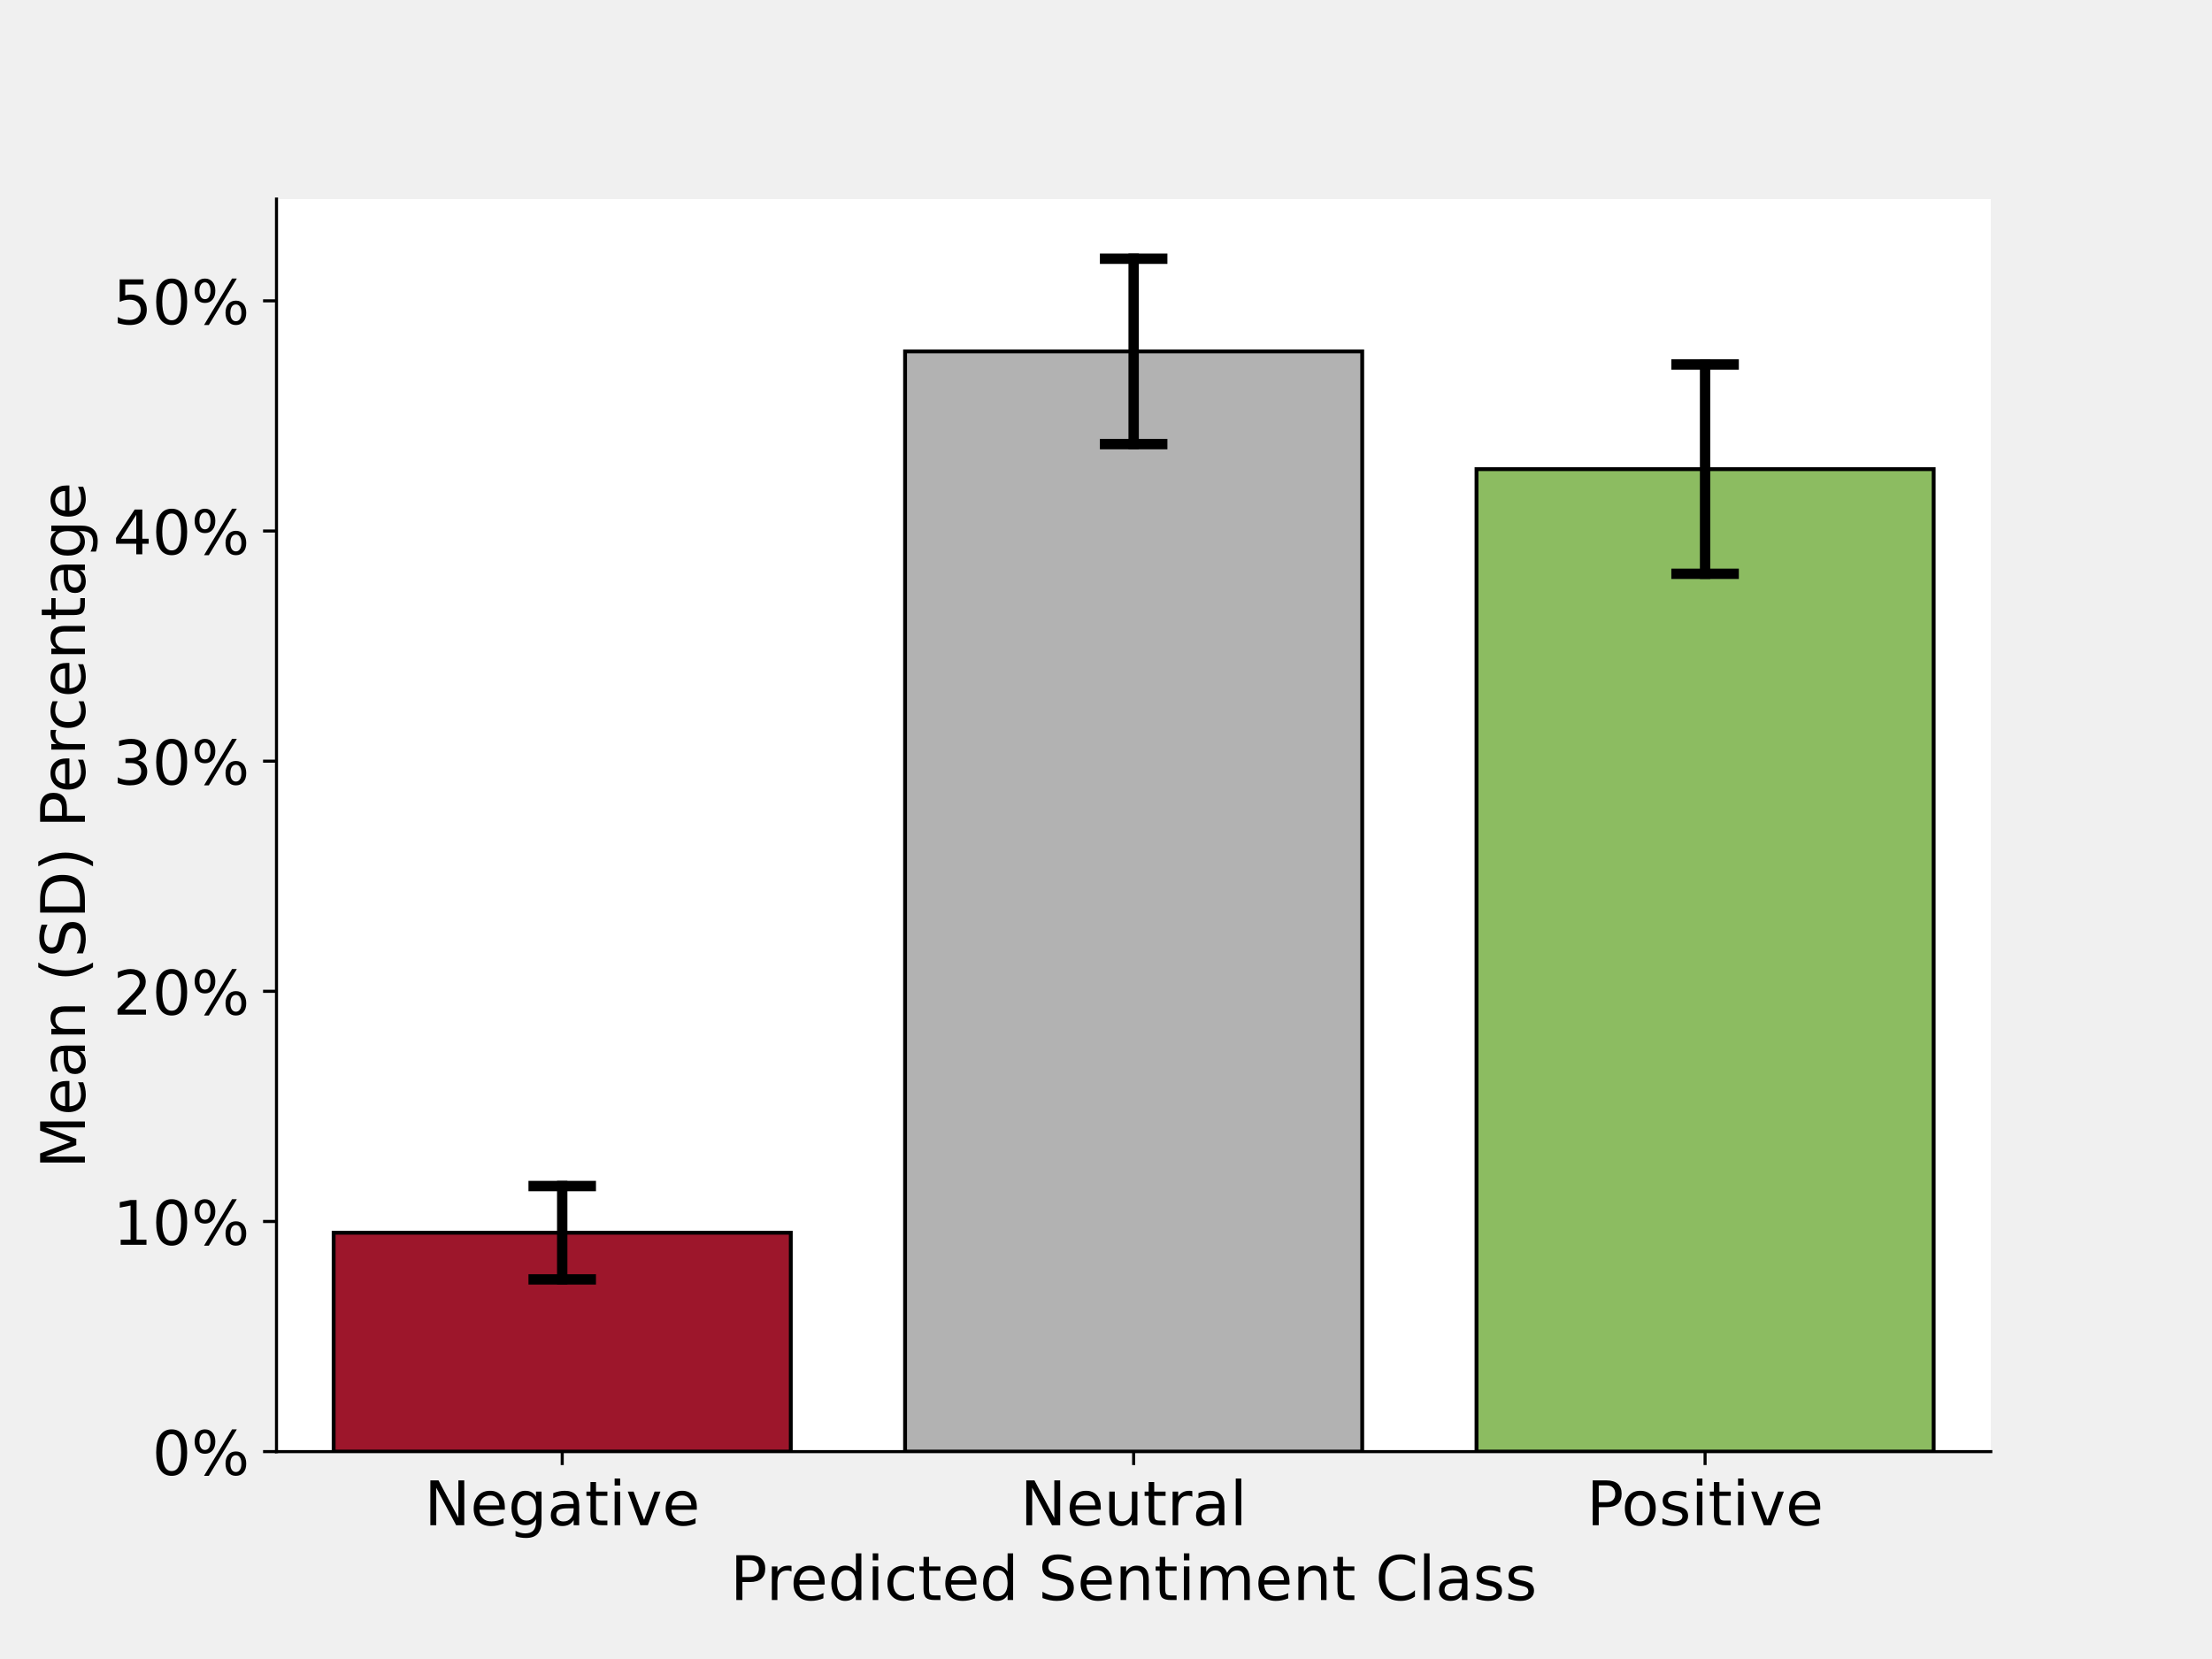
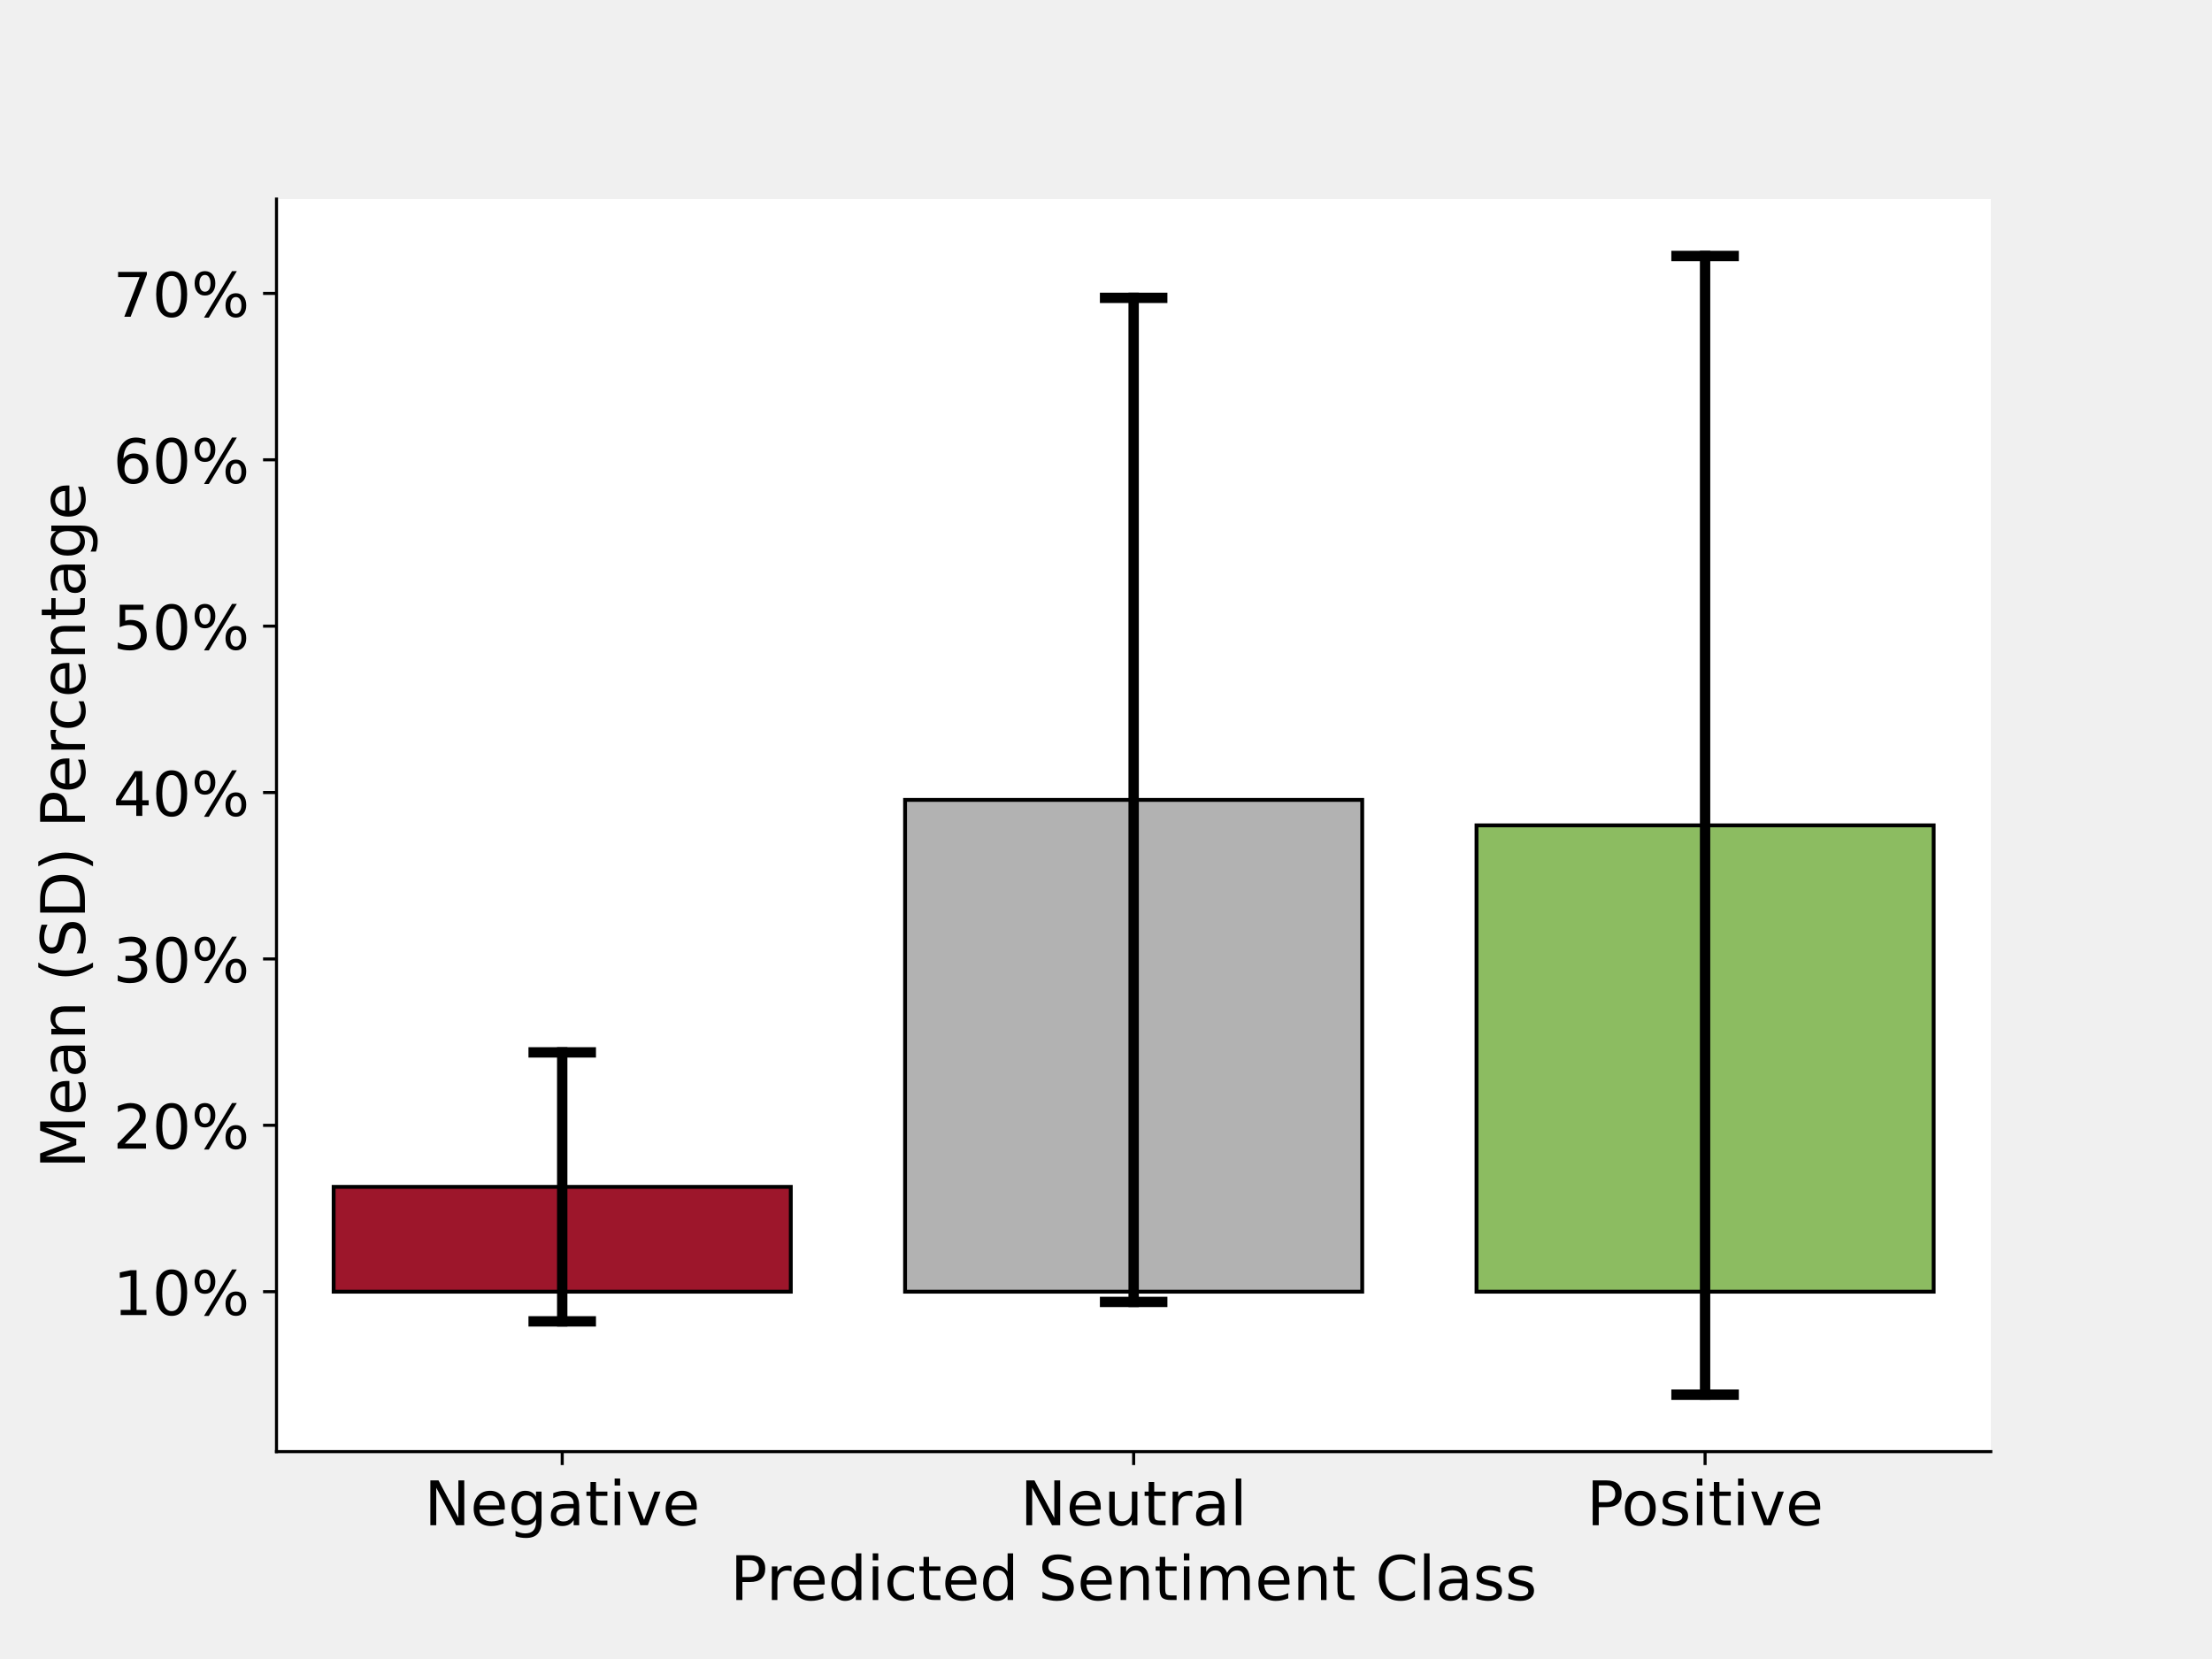
<svg xmlns="http://www.w3.org/2000/svg" xmlns:xlink="http://www.w3.org/1999/xlink" height="432pt" version="1.1" viewBox="0 0 576 432" width="576pt">
  <defs>
    <style type="text/css">*{stroke-linecap:butt;stroke-linejoin:round;}</style>
  </defs>
  <g id="figure_1">
    <g id="patch_1">
      <path d="M 0 432  L 576 432  L 576 0  L 0 0  z " style="fill:none;" />
    </g>
    <g id="axes_1">
      <g id="patch_2">
        <path d="M 72 378  L 518.4 378  L 518.4 51.84  L 72 51.84  z " style="fill:#ffffff;" />
      </g>
      <g id="patch_3">
-         <path clip-path="url(#p6597e30c8e)" d="M 86.88 378  L 205.92 378  L 205.92 320.998  L 86.88 320.998  z " style="fill:#9d162b;stroke:#000000;stroke-linejoin:miter;" />
+         <path clip-path="url(#p43ab09ed4b)" d="M 86.88 336.352  L 205.92 336.352  L 205.92 309.056  L 86.88 309.056  z " style="fill:#9d162b;stroke:#000000;stroke-linejoin:miter;" />
      </g>
      <g id="patch_4">
-         <path clip-path="url(#p6597e30c8e)" d="M 235.68 378  L 354.72 378  L 354.72 91.507  L 235.68 91.507  z " style="fill:#b2b2b2;stroke:#000000;stroke-linejoin:miter;" />
+         <path clip-path="url(#p43ab09ed4b)" d="M 235.68 336.352  L 354.72 336.352  L 354.72 208.289  L 235.68 208.289  z " style="fill:#b2b2b2;stroke:#000000;stroke-linejoin:miter;" />
      </g>
      <g id="patch_5">
-         <path clip-path="url(#p6597e30c8e)" d="M 384.48 378  L 503.52 378  L 503.52 122.161  L 384.48 122.161  z " style="fill:#8cbc61;stroke:#000000;stroke-linejoin:miter;" />
+         <path clip-path="url(#p43ab09ed4b)" d="M 384.48 336.352  L 503.52 336.352  L 503.52 214.92  L 384.48 214.92  z " style="fill:#8cbc61;stroke:#000000;stroke-linejoin:miter;" />
      </g>
      <g id="matplotlib.axis_1">
        <g id="xtick_1">
          <g id="line2d_1">
            <defs>
-               <path d="M 0 0  L 0 3.5  " id="m22e9a66215" style="stroke:#000000;stroke-width:0.8;" />
+               <path d="M 0 0  L 0 3.5  " id="maafe5b6889" style="stroke:#000000;stroke-width:0.8;" />
            </defs>
            <g>
-               <use style="stroke:#000000;stroke-width:0.8;" x="146.4" xlink:href="#m22e9a66215" y="378" />
+               <use style="stroke:#000000;stroke-width:0.8;" x="146.4" xlink:href="#maafe5b6889" y="378" />
            </g>
          </g>
          <g id="text_1">
            <g transform="translate(110.495 397.1575)scale(0.16 -0.16)">
              <defs>
                <path d="M 9.812 72.906  L 23.094 72.906  L 55.422 11.922  L 55.422 72.906  L 64.984 72.906  L 64.984 0  L 51.703 0  L 19.391 60.984  L 19.391 0  L 9.812 0  z " id="DejaVuSans-78" />
                <path d="M 56.203 29.594  L 56.203 25.203  L 14.891 25.203  Q 15.484 15.922 20.484 11.062  Q 25.484 6.203 34.422 6.203  Q 39.594 6.203 44.453 7.469  Q 49.312 8.734 54.109 11.281  L 54.109 2.781  Q 49.266 0.734 44.188 -0.344  Q 39.109 -1.422 33.891 -1.422  Q 20.797 -1.422 13.156 6.188  Q 5.516 13.812 5.516 26.812  Q 5.516 40.234 12.766 48.109  Q 20.016 56 32.328 56  Q 43.359 56 49.781 48.891  Q 56.203 41.797 56.203 29.594  z M 47.219 32.234  Q 47.125 39.594 43.094 43.984  Q 39.062 48.391 32.422 48.391  Q 24.906 48.391 20.391 44.141  Q 15.875 39.891 15.188 32.172  z " id="DejaVuSans-101" />
                <path d="M 45.406 27.984  Q 45.406 37.75 41.375 43.109  Q 37.359 48.484 30.078 48.484  Q 22.859 48.484 18.828 43.109  Q 14.797 37.75 14.797 27.984  Q 14.797 18.266 18.828 12.891  Q 22.859 7.516 30.078 7.516  Q 37.359 7.516 41.375 12.891  Q 45.406 18.266 45.406 27.984  z M 54.391 6.781  Q 54.391 -7.172 48.188 -13.984  Q 42 -20.797 29.203 -20.797  Q 24.469 -20.797 20.266 -20.094  Q 16.062 -19.391 12.109 -17.922  L 12.109 -9.188  Q 16.062 -11.328 19.922 -12.344  Q 23.781 -13.375 27.781 -13.375  Q 36.625 -13.375 41.016 -8.766  Q 45.406 -4.156 45.406 5.172  L 45.406 9.625  Q 42.625 4.781 38.281 2.391  Q 33.938 0 27.875 0  Q 17.828 0 11.672 7.656  Q 5.516 15.328 5.516 27.984  Q 5.516 40.672 11.672 48.328  Q 17.828 56 27.875 56  Q 33.938 56 38.281 53.609  Q 42.625 51.219 45.406 46.391  L 45.406 54.688  L 54.391 54.688  z " id="DejaVuSans-103" />
                <path d="M 34.281 27.484  Q 23.391 27.484 19.188 25  Q 14.984 22.516 14.984 16.5  Q 14.984 11.719 18.141 8.906  Q 21.297 6.109 26.703 6.109  Q 34.188 6.109 38.703 11.406  Q 43.219 16.703 43.219 25.484  L 43.219 27.484  z M 52.203 31.203  L 52.203 0  L 43.219 0  L 43.219 8.297  Q 40.141 3.328 35.547 0.953  Q 30.953 -1.422 24.312 -1.422  Q 15.922 -1.422 10.953 3.297  Q 6 8.016 6 15.922  Q 6 25.141 12.172 29.828  Q 18.359 34.516 30.609 34.516  L 43.219 34.516  L 43.219 35.406  Q 43.219 41.609 39.141 45  Q 35.062 48.391 27.688 48.391  Q 23 48.391 18.547 47.266  Q 14.109 46.141 10.016 43.891  L 10.016 52.203  Q 14.938 54.109 19.578 55.047  Q 24.219 56 28.609 56  Q 40.484 56 46.344 49.844  Q 52.203 43.703 52.203 31.203  z " id="DejaVuSans-97" />
                <path d="M 18.312 70.219  L 18.312 54.688  L 36.812 54.688  L 36.812 47.703  L 18.312 47.703  L 18.312 18.016  Q 18.312 11.328 20.141 9.422  Q 21.969 7.516 27.594 7.516  L 36.812 7.516  L 36.812 0  L 27.594 0  Q 17.188 0 13.234 3.875  Q 9.281 7.766 9.281 18.016  L 9.281 47.703  L 2.688 47.703  L 2.688 54.688  L 9.281 54.688  L 9.281 70.219  z " id="DejaVuSans-116" />
                <path d="M 9.422 54.688  L 18.406 54.688  L 18.406 0  L 9.422 0  z M 9.422 75.984  L 18.406 75.984  L 18.406 64.594  L 9.422 64.594  z " id="DejaVuSans-105" />
                <path d="M 2.984 54.688  L 12.5 54.688  L 29.594 8.797  L 46.688 54.688  L 56.203 54.688  L 35.688 0  L 23.484 0  z " id="DejaVuSans-118" />
              </defs>
              <use xlink:href="#DejaVuSans-78" />
              <use x="74.805" xlink:href="#DejaVuSans-101" />
              <use x="136.328" xlink:href="#DejaVuSans-103" />
              <use x="199.805" xlink:href="#DejaVuSans-97" />
              <use x="261.084" xlink:href="#DejaVuSans-116" />
              <use x="300.293" xlink:href="#DejaVuSans-105" />
              <use x="328.076" xlink:href="#DejaVuSans-118" />
              <use x="387.256" xlink:href="#DejaVuSans-101" />
            </g>
          </g>
        </g>
        <g id="xtick_2">
          <g id="line2d_2">
            <g>
-               <use style="stroke:#000000;stroke-width:0.8;" x="295.2" xlink:href="#m22e9a66215" y="378" />
+               <use style="stroke:#000000;stroke-width:0.8;" x="295.2" xlink:href="#maafe5b6889" y="378" />
            </g>
          </g>
          <g id="text_2">
            <g transform="translate(265.6725 397.1575)scale(0.16 -0.16)">
              <defs>
                <path d="M 8.5 21.578  L 8.5 54.688  L 17.484 54.688  L 17.484 21.922  Q 17.484 14.156 20.5 10.266  Q 23.531 6.391 29.594 6.391  Q 36.859 6.391 41.078 11.031  Q 45.312 15.672 45.312 23.688  L 45.312 54.688  L 54.297 54.688  L 54.297 0  L 45.312 0  L 45.312 8.406  Q 42.047 3.422 37.719 1  Q 33.406 -1.422 27.688 -1.422  Q 18.266 -1.422 13.375 4.438  Q 8.5 10.297 8.5 21.578  z M 31.109 56  z " id="DejaVuSans-117" />
                <path d="M 41.109 46.297  Q 39.594 47.172 37.812 47.578  Q 36.031 48 33.891 48  Q 26.266 48 22.188 43.047  Q 18.109 38.094 18.109 28.812  L 18.109 0  L 9.078 0  L 9.078 54.688  L 18.109 54.688  L 18.109 46.188  Q 20.953 51.172 25.484 53.578  Q 30.031 56 36.531 56  Q 37.453 56 38.578 55.875  Q 39.703 55.766 41.062 55.516  z " id="DejaVuSans-114" />
                <path d="M 9.422 75.984  L 18.406 75.984  L 18.406 0  L 9.422 0  z " id="DejaVuSans-108" />
              </defs>
              <use xlink:href="#DejaVuSans-78" />
              <use x="74.805" xlink:href="#DejaVuSans-101" />
              <use x="136.328" xlink:href="#DejaVuSans-117" />
              <use x="199.707" xlink:href="#DejaVuSans-116" />
              <use x="238.916" xlink:href="#DejaVuSans-114" />
              <use x="280.029" xlink:href="#DejaVuSans-97" />
              <use x="341.309" xlink:href="#DejaVuSans-108" />
            </g>
          </g>
        </g>
        <g id="xtick_3">
          <g id="line2d_3">
            <g>
-               <use style="stroke:#000000;stroke-width:0.8;" x="444" xlink:href="#m22e9a66215" y="378" />
+               <use style="stroke:#000000;stroke-width:0.8;" x="444" xlink:href="#maafe5b6889" y="378" />
            </g>
          </g>
          <g id="text_3">
            <g transform="translate(413.165 397.1575)scale(0.16 -0.16)">
              <defs>
                <path d="M 19.672 64.797  L 19.672 37.406  L 32.078 37.406  Q 38.969 37.406 42.719 40.969  Q 46.484 44.531 46.484 51.125  Q 46.484 57.672 42.719 61.234  Q 38.969 64.797 32.078 64.797  z M 9.812 72.906  L 32.078 72.906  Q 44.344 72.906 50.609 67.359  Q 56.891 61.812 56.891 51.125  Q 56.891 40.328 50.609 34.812  Q 44.344 29.297 32.078 29.297  L 19.672 29.297  L 19.672 0  L 9.812 0  z " id="DejaVuSans-80" />
                <path d="M 30.609 48.391  Q 23.391 48.391 19.188 42.75  Q 14.984 37.109 14.984 27.297  Q 14.984 17.484 19.156 11.844  Q 23.344 6.203 30.609 6.203  Q 37.797 6.203 41.984 11.859  Q 46.188 17.531 46.188 27.297  Q 46.188 37.016 41.984 42.703  Q 37.797 48.391 30.609 48.391  z M 30.609 56  Q 42.328 56 49.016 48.375  Q 55.719 40.766 55.719 27.297  Q 55.719 13.875 49.016 6.219  Q 42.328 -1.422 30.609 -1.422  Q 18.844 -1.422 12.172 6.219  Q 5.516 13.875 5.516 27.297  Q 5.516 40.766 12.172 48.375  Q 18.844 56 30.609 56  z " id="DejaVuSans-111" />
                <path d="M 44.281 53.078  L 44.281 44.578  Q 40.484 46.531 36.375 47.5  Q 32.281 48.484 27.875 48.484  Q 21.188 48.484 17.844 46.438  Q 14.5 44.391 14.5 40.281  Q 14.5 37.156 16.891 35.375  Q 19.281 33.594 26.516 31.984  L 29.594 31.297  Q 39.156 29.25 43.188 25.516  Q 47.219 21.781 47.219 15.094  Q 47.219 7.469 41.188 3.016  Q 35.156 -1.422 24.609 -1.422  Q 20.219 -1.422 15.453 -0.562  Q 10.688 0.297 5.422 2  L 5.422 11.281  Q 10.406 8.688 15.234 7.391  Q 20.062 6.109 24.812 6.109  Q 31.156 6.109 34.562 8.281  Q 37.984 10.453 37.984 14.406  Q 37.984 18.062 35.516 20.016  Q 33.062 21.969 24.703 23.781  L 21.578 24.516  Q 13.234 26.266 9.516 29.906  Q 5.812 33.547 5.812 39.891  Q 5.812 47.609 11.281 51.797  Q 16.75 56 26.812 56  Q 31.781 56 36.172 55.266  Q 40.578 54.547 44.281 53.078  z " id="DejaVuSans-115" />
              </defs>
              <use xlink:href="#DejaVuSans-80" />
              <use x="56.678" xlink:href="#DejaVuSans-111" />
              <use x="117.859" xlink:href="#DejaVuSans-115" />
              <use x="169.959" xlink:href="#DejaVuSans-105" />
              <use x="197.742" xlink:href="#DejaVuSans-116" />
              <use x="236.951" xlink:href="#DejaVuSans-105" />
              <use x="264.734" xlink:href="#DejaVuSans-118" />
              <use x="323.914" xlink:href="#DejaVuSans-101" />
            </g>
          </g>
        </g>
        <g id="text_4">
          <g transform="translate(190.165 416.6425)scale(0.16 -0.16)">
            <defs>
              <path d="M 45.406 46.391  L 45.406 75.984  L 54.391 75.984  L 54.391 0  L 45.406 0  L 45.406 8.203  Q 42.578 3.328 38.25 0.953  Q 33.938 -1.422 27.875 -1.422  Q 17.969 -1.422 11.734 6.484  Q 5.516 14.406 5.516 27.297  Q 5.516 40.188 11.734 48.094  Q 17.969 56 27.875 56  Q 33.938 56 38.25 53.625  Q 42.578 51.266 45.406 46.391  z M 14.797 27.297  Q 14.797 17.391 18.875 11.75  Q 22.953 6.109 30.078 6.109  Q 37.203 6.109 41.297 11.75  Q 45.406 17.391 45.406 27.297  Q 45.406 37.203 41.297 42.844  Q 37.203 48.484 30.078 48.484  Q 22.953 48.484 18.875 42.844  Q 14.797 37.203 14.797 27.297  z " id="DejaVuSans-100" />
              <path d="M 48.781 52.594  L 48.781 44.188  Q 44.969 46.297 41.141 47.344  Q 37.312 48.391 33.406 48.391  Q 24.656 48.391 19.812 42.844  Q 14.984 37.312 14.984 27.297  Q 14.984 17.281 19.812 11.734  Q 24.656 6.203 33.406 6.203  Q 37.312 6.203 41.141 7.25  Q 44.969 8.297 48.781 10.406  L 48.781 2.094  Q 45.016 0.344 40.984 -0.531  Q 36.969 -1.422 32.422 -1.422  Q 20.062 -1.422 12.781 6.344  Q 5.516 14.109 5.516 27.297  Q 5.516 40.672 12.859 48.328  Q 20.219 56 33.016 56  Q 37.156 56 41.109 55.141  Q 45.062 54.297 48.781 52.594  z " id="DejaVuSans-99" />
              <path id="DejaVuSans-32" />
              <path d="M 53.516 70.516  L 53.516 60.891  Q 47.906 63.578 42.922 64.891  Q 37.938 66.219 33.297 66.219  Q 25.25 66.219 20.875 63.094  Q 16.5 59.969 16.5 54.203  Q 16.5 49.359 19.406 46.891  Q 22.312 44.438 30.422 42.922  L 36.375 41.703  Q 47.406 39.594 52.656 34.297  Q 57.906 29 57.906 20.125  Q 57.906 9.516 50.797 4.047  Q 43.703 -1.422 29.984 -1.422  Q 24.812 -1.422 18.969 -0.25  Q 13.141 0.922 6.891 3.219  L 6.891 13.375  Q 12.891 10.016 18.656 8.297  Q 24.422 6.594 29.984 6.594  Q 38.422 6.594 43.016 9.906  Q 47.609 13.234 47.609 19.391  Q 47.609 24.75 44.312 27.781  Q 41.016 30.812 33.5 32.328  L 27.484 33.5  Q 16.453 35.688 11.516 40.375  Q 6.594 45.062 6.594 53.422  Q 6.594 63.094 13.406 68.656  Q 20.219 74.219 32.172 74.219  Q 37.312 74.219 42.625 73.281  Q 47.953 72.359 53.516 70.516  z " id="DejaVuSans-83" />
              <path d="M 54.891 33.016  L 54.891 0  L 45.906 0  L 45.906 32.719  Q 45.906 40.484 42.875 44.328  Q 39.844 48.188 33.797 48.188  Q 26.516 48.188 22.312 43.547  Q 18.109 38.922 18.109 30.906  L 18.109 0  L 9.078 0  L 9.078 54.688  L 18.109 54.688  L 18.109 46.188  Q 21.344 51.125 25.703 53.562  Q 30.078 56 35.797 56  Q 45.219 56 50.047 50.172  Q 54.891 44.344 54.891 33.016  z " id="DejaVuSans-110" />
              <path d="M 52 44.188  Q 55.375 50.25 60.062 53.125  Q 64.75 56 71.094 56  Q 79.641 56 84.281 50.016  Q 88.922 44.047 88.922 33.016  L 88.922 0  L 79.891 0  L 79.891 32.719  Q 79.891 40.578 77.094 44.375  Q 74.312 48.188 68.609 48.188  Q 61.625 48.188 57.562 43.547  Q 53.516 38.922 53.516 30.906  L 53.516 0  L 44.484 0  L 44.484 32.719  Q 44.484 40.625 41.703 44.406  Q 38.922 48.188 33.109 48.188  Q 26.219 48.188 22.156 43.531  Q 18.109 38.875 18.109 30.906  L 18.109 0  L 9.078 0  L 9.078 54.688  L 18.109 54.688  L 18.109 46.188  Q 21.188 51.219 25.484 53.609  Q 29.781 56 35.688 56  Q 41.656 56 45.828 52.969  Q 50 49.953 52 44.188  z " id="DejaVuSans-109" />
              <path d="M 64.406 67.281  L 64.406 56.891  Q 59.422 61.531 53.781 63.812  Q 48.141 66.109 41.797 66.109  Q 29.297 66.109 22.656 58.469  Q 16.016 50.828 16.016 36.375  Q 16.016 21.969 22.656 14.328  Q 29.297 6.688 41.797 6.688  Q 48.141 6.688 53.781 8.984  Q 59.422 11.281 64.406 15.922  L 64.406 5.609  Q 59.234 2.094 53.438 0.328  Q 47.656 -1.422 41.219 -1.422  Q 24.656 -1.422 15.125 8.703  Q 5.609 18.844 5.609 36.375  Q 5.609 53.953 15.125 64.078  Q 24.656 74.219 41.219 74.219  Q 47.75 74.219 53.531 72.484  Q 59.328 70.75 64.406 67.281  z " id="DejaVuSans-67" />
            </defs>
            <use xlink:href="#DejaVuSans-80" />
            <use x="58.553" xlink:href="#DejaVuSans-114" />
            <use x="97.416" xlink:href="#DejaVuSans-101" />
            <use x="158.939" xlink:href="#DejaVuSans-100" />
            <use x="222.416" xlink:href="#DejaVuSans-105" />
            <use x="250.199" xlink:href="#DejaVuSans-99" />
            <use x="305.18" xlink:href="#DejaVuSans-116" />
            <use x="344.389" xlink:href="#DejaVuSans-101" />
            <use x="405.912" xlink:href="#DejaVuSans-100" />
            <use x="469.389" xlink:href="#DejaVuSans-32" />
            <use x="501.176" xlink:href="#DejaVuSans-83" />
            <use x="564.652" xlink:href="#DejaVuSans-101" />
            <use x="626.176" xlink:href="#DejaVuSans-110" />
            <use x="689.555" xlink:href="#DejaVuSans-116" />
            <use x="728.764" xlink:href="#DejaVuSans-105" />
            <use x="756.547" xlink:href="#DejaVuSans-109" />
            <use x="853.959" xlink:href="#DejaVuSans-101" />
            <use x="915.482" xlink:href="#DejaVuSans-110" />
            <use x="978.861" xlink:href="#DejaVuSans-116" />
            <use x="1018.07" xlink:href="#DejaVuSans-32" />
            <use x="1049.857" xlink:href="#DejaVuSans-67" />
            <use x="1119.682" xlink:href="#DejaVuSans-108" />
            <use x="1147.465" xlink:href="#DejaVuSans-97" />
            <use x="1208.744" xlink:href="#DejaVuSans-115" />
            <use x="1260.844" xlink:href="#DejaVuSans-115" />
          </g>
        </g>
      </g>
      <g id="matplotlib.axis_2">
        <g id="ytick_1">
          <g id="line2d_4">
            <defs>
-               <path d="M 0 0  L -3.5 0  " id="m288853d9b6" style="stroke:#000000;stroke-width:0.8;" />
+               <path d="M 0 0  L -3.5 0  " id="m4ba05add75" style="stroke:#000000;stroke-width:0.8;" />
            </defs>
            <g>
-               <use style="stroke:#000000;stroke-width:0.8;" x="72" xlink:href="#m288853d9b6" y="378" />
+               <use style="stroke:#000000;stroke-width:0.8;" x="72" xlink:href="#m4ba05add75" y="336.352" />
            </g>
          </g>
          <g id="text_5">
-             <g transform="translate(39.6175 384.0788)scale(0.16 -0.16)">
-               <defs>
+             <g transform="translate(29.4375 342.4311)scale(0.16 -0.16)">
+               <defs>
+                 <path d="M 12.406 8.297  L 28.516 8.297  L 28.516 63.922  L 10.984 60.406  L 10.984 69.391  L 28.422 72.906  L 38.281 72.906  L 38.281 8.297  L 54.391 8.297  L 54.391 0  L 12.406 0  z " id="DejaVuSans-49" />
                <path d="M 31.781 66.406  Q 24.172 66.406 20.328 58.906  Q 16.5 51.422 16.5 36.375  Q 16.5 21.391 20.328 13.891  Q 24.172 6.391 31.781 6.391  Q 39.453 6.391 43.281 13.891  Q 47.125 21.391 47.125 36.375  Q 47.125 51.422 43.281 58.906  Q 39.453 66.406 31.781 66.406  z M 31.781 74.219  Q 44.047 74.219 50.516 64.516  Q 56.984 54.828 56.984 36.375  Q 56.984 17.969 50.516 8.266  Q 44.047 -1.422 31.781 -1.422  Q 19.531 -1.422 13.062 8.266  Q 6.594 17.969 6.594 36.375  Q 6.594 54.828 13.062 64.516  Q 19.531 74.219 31.781 74.219  z " id="DejaVuSans-48" />
                <path d="M 72.703 32.078  Q 68.453 32.078 66.031 28.469  Q 63.625 24.859 63.625 18.406  Q 63.625 12.062 66.031 8.422  Q 68.453 4.781 72.703 4.781  Q 76.859 4.781 79.266 8.422  Q 81.688 12.062 81.688 18.406  Q 81.688 24.812 79.266 28.438  Q 76.859 32.078 72.703 32.078  z M 72.703 38.281  Q 80.422 38.281 84.953 32.906  Q 89.5 27.547 89.5 18.406  Q 89.5 9.281 84.938 3.922  Q 80.375 -1.422 72.703 -1.422  Q 64.891 -1.422 60.344 3.922  Q 55.812 9.281 55.812 18.406  Q 55.812 27.594 60.375 32.938  Q 64.938 38.281 72.703 38.281  z M 22.312 68.016  Q 18.109 68.016 15.688 64.375  Q 13.281 60.75 13.281 54.391  Q 13.281 47.953 15.672 44.328  Q 18.062 40.719 22.312 40.719  Q 26.562 40.719 28.969 44.328  Q 31.391 47.953 31.391 54.391  Q 31.391 60.688 28.953 64.344  Q 26.516 68.016 22.312 68.016  z M 66.406 74.219  L 74.219 74.219  L 28.609 -1.422  L 20.797 -1.422  z M 22.312 74.219  Q 30.031 74.219 34.609 68.875  Q 39.203 63.531 39.203 54.391  Q 39.203 45.172 34.641 39.844  Q 30.078 34.516 22.312 34.516  Q 14.547 34.516 10.031 39.859  Q 5.516 45.219 5.516 54.391  Q 5.516 63.484 10.047 68.844  Q 14.594 74.219 22.312 74.219  z " id="DejaVuSans-37" />
              </defs>
-               <use xlink:href="#DejaVuSans-48" />
-               <use x="63.623" xlink:href="#DejaVuSans-37" />
+               <use xlink:href="#DejaVuSans-49" />
+               <use x="63.623" xlink:href="#DejaVuSans-48" />
+               <use x="127.246" xlink:href="#DejaVuSans-37" />
            </g>
          </g>
        </g>
        <g id="ytick_2">
          <g id="line2d_5">
            <g>
-               <use style="stroke:#000000;stroke-width:0.8;" x="72" xlink:href="#m288853d9b6" y="318.067" />
+               <use style="stroke:#000000;stroke-width:0.8;" x="72" xlink:href="#m4ba05add75" y="293.027" />
            </g>
          </g>
          <g id="text_6">
-             <g transform="translate(29.4375 324.1453)scale(0.16 -0.16)">
-               <defs>
-                 <path d="M 12.406 8.297  L 28.516 8.297  L 28.516 63.922  L 10.984 60.406  L 10.984 69.391  L 28.422 72.906  L 38.281 72.906  L 38.281 8.297  L 54.391 8.297  L 54.391 0  L 12.406 0  z " id="DejaVuSans-49" />
-               </defs>
-               <use xlink:href="#DejaVuSans-49" />
+             <g transform="translate(29.4375 299.106)scale(0.16 -0.16)">
+               <defs>
+                 <path d="M 19.188 8.297  L 53.609 8.297  L 53.609 0  L 7.328 0  L 7.328 8.297  Q 12.938 14.109 22.625 23.891  Q 32.328 33.688 34.812 36.531  Q 39.547 41.844 41.422 45.531  Q 43.312 49.219 43.312 52.781  Q 43.312 58.594 39.234 62.25  Q 35.156 65.922 28.609 65.922  Q 23.969 65.922 18.812 64.312  Q 13.672 62.703 7.812 59.422  L 7.812 69.391  Q 13.766 71.781 18.938 73  Q 24.125 74.219 28.422 74.219  Q 39.75 74.219 46.484 68.547  Q 53.219 62.891 53.219 53.422  Q 53.219 48.922 51.531 44.891  Q 49.859 40.875 45.406 35.406  Q 44.188 33.984 37.641 27.219  Q 31.109 20.453 19.188 8.297  z " id="DejaVuSans-50" />
+               </defs>
+               <use xlink:href="#DejaVuSans-50" />
              <use x="63.623" xlink:href="#DejaVuSans-48" />
              <use x="127.246" xlink:href="#DejaVuSans-37" />
            </g>
          </g>
        </g>
        <g id="ytick_3">
          <g id="line2d_6">
            <g>
-               <use style="stroke:#000000;stroke-width:0.8;" x="72" xlink:href="#m288853d9b6" y="258.133" />
+               <use style="stroke:#000000;stroke-width:0.8;" x="72" xlink:href="#m4ba05add75" y="249.702" />
            </g>
          </g>
          <g id="text_7">
-             <g transform="translate(29.4375 264.2119)scale(0.16 -0.16)">
-               <defs>
-                 <path d="M 19.188 8.297  L 53.609 8.297  L 53.609 0  L 7.328 0  L 7.328 8.297  Q 12.938 14.109 22.625 23.891  Q 32.328 33.688 34.812 36.531  Q 39.547 41.844 41.422 45.531  Q 43.312 49.219 43.312 52.781  Q 43.312 58.594 39.234 62.25  Q 35.156 65.922 28.609 65.922  Q 23.969 65.922 18.812 64.312  Q 13.672 62.703 7.812 59.422  L 7.812 69.391  Q 13.766 71.781 18.938 73  Q 24.125 74.219 28.422 74.219  Q 39.75 74.219 46.484 68.547  Q 53.219 62.891 53.219 53.422  Q 53.219 48.922 51.531 44.891  Q 49.859 40.875 45.406 35.406  Q 44.188 33.984 37.641 27.219  Q 31.109 20.453 19.188 8.297  z " id="DejaVuSans-50" />
-               </defs>
-               <use xlink:href="#DejaVuSans-50" />
+             <g transform="translate(29.4375 255.7808)scale(0.16 -0.16)">
+               <defs>
+                 <path d="M 40.578 39.312  Q 47.656 37.797 51.625 33  Q 55.609 28.219 55.609 21.188  Q 55.609 10.406 48.188 4.484  Q 40.766 -1.422 27.094 -1.422  Q 22.516 -1.422 17.656 -0.516  Q 12.797 0.391 7.625 2.203  L 7.625 11.719  Q 11.719 9.328 16.594 8.109  Q 21.484 6.891 26.812 6.891  Q 36.078 6.891 40.938 10.547  Q 45.797 14.203 45.797 21.188  Q 45.797 27.641 41.281 31.266  Q 36.766 34.906 28.719 34.906  L 20.219 34.906  L 20.219 43.016  L 29.109 43.016  Q 36.375 43.016 40.234 45.922  Q 44.094 48.828 44.094 54.297  Q 44.094 59.906 40.109 62.906  Q 36.141 65.922 28.719 65.922  Q 24.656 65.922 20.016 65.031  Q 15.375 64.156 9.812 62.312  L 9.812 71.094  Q 15.438 72.656 20.344 73.438  Q 25.25 74.219 29.594 74.219  Q 40.828 74.219 47.359 69.109  Q 53.906 64.016 53.906 55.328  Q 53.906 49.266 50.438 45.094  Q 46.969 40.922 40.578 39.312  z " id="DejaVuSans-51" />
+               </defs>
+               <use xlink:href="#DejaVuSans-51" />
              <use x="63.623" xlink:href="#DejaVuSans-48" />
              <use x="127.246" xlink:href="#DejaVuSans-37" />
            </g>
          </g>
        </g>
        <g id="ytick_4">
          <g id="line2d_7">
            <g>
-               <use style="stroke:#000000;stroke-width:0.8;" x="72" xlink:href="#m288853d9b6" y="198.2" />
+               <use style="stroke:#000000;stroke-width:0.8;" x="72" xlink:href="#m4ba05add75" y="206.377" />
            </g>
          </g>
          <g id="text_8">
-             <g transform="translate(29.4375 204.2785)scale(0.16 -0.16)">
-               <defs>
-                 <path d="M 40.578 39.312  Q 47.656 37.797 51.625 33  Q 55.609 28.219 55.609 21.188  Q 55.609 10.406 48.188 4.484  Q 40.766 -1.422 27.094 -1.422  Q 22.516 -1.422 17.656 -0.516  Q 12.797 0.391 7.625 2.203  L 7.625 11.719  Q 11.719 9.328 16.594 8.109  Q 21.484 6.891 26.812 6.891  Q 36.078 6.891 40.938 10.547  Q 45.797 14.203 45.797 21.188  Q 45.797 27.641 41.281 31.266  Q 36.766 34.906 28.719 34.906  L 20.219 34.906  L 20.219 43.016  L 29.109 43.016  Q 36.375 43.016 40.234 45.922  Q 44.094 48.828 44.094 54.297  Q 44.094 59.906 40.109 62.906  Q 36.141 65.922 28.719 65.922  Q 24.656 65.922 20.016 65.031  Q 15.375 64.156 9.812 62.312  L 9.812 71.094  Q 15.438 72.656 20.344 73.438  Q 25.25 74.219 29.594 74.219  Q 40.828 74.219 47.359 69.109  Q 53.906 64.016 53.906 55.328  Q 53.906 49.266 50.438 45.094  Q 46.969 40.922 40.578 39.312  z " id="DejaVuSans-51" />
-               </defs>
-               <use xlink:href="#DejaVuSans-51" />
+             <g transform="translate(29.4375 212.4556)scale(0.16 -0.16)">
+               <defs>
+                 <path d="M 37.797 64.312  L 12.891 25.391  L 37.797 25.391  z M 35.203 72.906  L 47.609 72.906  L 47.609 25.391  L 58.016 25.391  L 58.016 17.188  L 47.609 17.188  L 47.609 0  L 37.797 0  L 37.797 17.188  L 4.891 17.188  L 4.891 26.703  z " id="DejaVuSans-52" />
+               </defs>
+               <use xlink:href="#DejaVuSans-52" />
              <use x="63.623" xlink:href="#DejaVuSans-48" />
              <use x="127.246" xlink:href="#DejaVuSans-37" />
            </g>
          </g>
        </g>
        <g id="ytick_5">
          <g id="line2d_8">
            <g>
-               <use style="stroke:#000000;stroke-width:0.8;" x="72" xlink:href="#m288853d9b6" y="138.266" />
+               <use style="stroke:#000000;stroke-width:0.8;" x="72" xlink:href="#m4ba05add75" y="163.052" />
            </g>
          </g>
          <g id="text_9">
-             <g transform="translate(29.4375 144.3451)scale(0.16 -0.16)">
-               <defs>
-                 <path d="M 37.797 64.312  L 12.891 25.391  L 37.797 25.391  z M 35.203 72.906  L 47.609 72.906  L 47.609 25.391  L 58.016 25.391  L 58.016 17.188  L 47.609 17.188  L 47.609 0  L 37.797 0  L 37.797 17.188  L 4.891 17.188  L 4.891 26.703  z " id="DejaVuSans-52" />
-               </defs>
-               <use xlink:href="#DejaVuSans-52" />
+             <g transform="translate(29.4375 169.1305)scale(0.16 -0.16)">
+               <defs>
+                 <path d="M 10.797 72.906  L 49.516 72.906  L 49.516 64.594  L 19.828 64.594  L 19.828 46.734  Q 21.969 47.469 24.109 47.828  Q 26.266 48.188 28.422 48.188  Q 40.625 48.188 47.75 41.5  Q 54.891 34.812 54.891 23.391  Q 54.891 11.625 47.562 5.094  Q 40.234 -1.422 26.906 -1.422  Q 22.312 -1.422 17.547 -0.641  Q 12.797 0.141 7.719 1.703  L 7.719 11.625  Q 12.109 9.234 16.797 8.062  Q 21.484 6.891 26.703 6.891  Q 35.156 6.891 40.078 11.328  Q 45.016 15.766 45.016 23.391  Q 45.016 31 40.078 35.438  Q 35.156 39.891 26.703 39.891  Q 22.75 39.891 18.812 39.016  Q 14.891 38.141 10.797 36.281  z " id="DejaVuSans-53" />
+               </defs>
+               <use xlink:href="#DejaVuSans-53" />
              <use x="63.623" xlink:href="#DejaVuSans-48" />
              <use x="127.246" xlink:href="#DejaVuSans-37" />
            </g>
          </g>
        </g>
        <g id="ytick_6">
          <g id="line2d_9">
            <g>
-               <use style="stroke:#000000;stroke-width:0.8;" x="72" xlink:href="#m288853d9b6" y="78.333" />
+               <use style="stroke:#000000;stroke-width:0.8;" x="72" xlink:href="#m4ba05add75" y="119.727" />
            </g>
          </g>
          <g id="text_10">
-             <g transform="translate(29.4375 84.41169)scale(0.16 -0.16)">
-               <defs>
-                 <path d="M 10.797 72.906  L 49.516 72.906  L 49.516 64.594  L 19.828 64.594  L 19.828 46.734  Q 21.969 47.469 24.109 47.828  Q 26.266 48.188 28.422 48.188  Q 40.625 48.188 47.75 41.5  Q 54.891 34.812 54.891 23.391  Q 54.891 11.625 47.562 5.094  Q 40.234 -1.422 26.906 -1.422  Q 22.312 -1.422 17.547 -0.641  Q 12.797 0.141 7.719 1.703  L 7.719 11.625  Q 12.109 9.234 16.797 8.062  Q 21.484 6.891 26.703 6.891  Q 35.156 6.891 40.078 11.328  Q 45.016 15.766 45.016 23.391  Q 45.016 31 40.078 35.438  Q 35.156 39.891 26.703 39.891  Q 22.75 39.891 18.812 39.016  Q 14.891 38.141 10.797 36.281  z " id="DejaVuSans-53" />
-               </defs>
-               <use xlink:href="#DejaVuSans-53" />
-               <use x="63.623" xlink:href="#DejaVuSans-48" />
-               <use x="127.246" xlink:href="#DejaVuSans-37" />
-             </g>
-           </g>
-         </g>
-         <g id="text_11">
+             <g transform="translate(29.4375 125.8053)scale(0.16 -0.16)">
+               <defs>
+                 <path d="M 33.016 40.375  Q 26.375 40.375 22.484 35.828  Q 18.609 31.297 18.609 23.391  Q 18.609 15.531 22.484 10.953  Q 26.375 6.391 33.016 6.391  Q 39.656 6.391 43.531 10.953  Q 47.406 15.531 47.406 23.391  Q 47.406 31.297 43.531 35.828  Q 39.656 40.375 33.016 40.375  z M 52.594 71.297  L 52.594 62.312  Q 48.875 64.062 45.094 64.984  Q 41.312 65.922 37.594 65.922  Q 27.828 65.922 22.672 59.328  Q 17.531 52.734 16.797 39.406  Q 19.672 43.656 24.016 45.922  Q 28.375 48.188 33.594 48.188  Q 44.578 48.188 50.953 41.516  Q 57.328 34.859 57.328 23.391  Q 57.328 12.156 50.688 5.359  Q 44.047 -1.422 33.016 -1.422  Q 20.359 -1.422 13.672 8.266  Q 6.984 17.969 6.984 36.375  Q 6.984 53.656 15.188 63.938  Q 23.391 74.219 37.203 74.219  Q 40.922 74.219 44.703 73.484  Q 48.484 72.75 52.594 71.297  z " id="DejaVuSans-54" />
+               </defs>
+               <use xlink:href="#DejaVuSans-54" />
+               <use x="63.623" xlink:href="#DejaVuSans-48" />
+               <use x="127.246" xlink:href="#DejaVuSans-37" />
+             </g>
+           </g>
+         </g>
+         <g id="ytick_7">
+           <g id="line2d_10">
+             <g>
+               <use style="stroke:#000000;stroke-width:0.8;" x="72" xlink:href="#m4ba05add75" y="76.401" />
+             </g>
+           </g>
+           <g id="text_11">
+             <g transform="translate(29.4375 82.48015)scale(0.16 -0.16)">
+               <defs>
+                 <path d="M 8.203 72.906  L 55.078 72.906  L 55.078 68.703  L 28.609 0  L 18.312 0  L 43.219 64.594  L 8.203 64.594  z " id="DejaVuSans-55" />
+               </defs>
+               <use xlink:href="#DejaVuSans-55" />
+               <use x="63.623" xlink:href="#DejaVuSans-48" />
+               <use x="127.246" xlink:href="#DejaVuSans-37" />
+             </g>
+           </g>
+         </g>
+         <g id="text_12">
          <g transform="translate(22.11 304.28)rotate(-90)scale(0.16 -0.16)">
            <defs>
              <path d="M 9.812 72.906  L 24.516 72.906  L 43.109 23.297  L 61.812 72.906  L 76.516 72.906  L 76.516 0  L 66.891 0  L 66.891 64.016  L 48.094 14.016  L 38.188 14.016  L 19.391 64.016  L 19.391 0  L 9.812 0  z " id="DejaVuSans-77" />
              <path d="M 31 75.875  Q 24.469 64.656 21.281 53.656  Q 18.109 42.672 18.109 31.391  Q 18.109 20.125 21.312 9.062  Q 24.516 -2 31 -13.188  L 23.188 -13.188  Q 15.875 -1.703 12.234 9.375  Q 8.594 20.453 8.594 31.391  Q 8.594 42.281 12.203 53.312  Q 15.828 64.359 23.188 75.875  z " id="DejaVuSans-40" />
              <path d="M 19.672 64.797  L 19.672 8.109  L 31.594 8.109  Q 46.688 8.109 53.688 14.938  Q 60.688 21.781 60.688 36.531  Q 60.688 51.172 53.688 57.984  Q 46.688 64.797 31.594 64.797  z M 9.812 72.906  L 30.078 72.906  Q 51.266 72.906 61.172 64.094  Q 71.094 55.281 71.094 36.531  Q 71.094 17.672 61.125 8.828  Q 51.172 0 30.078 0  L 9.812 0  z " id="DejaVuSans-68" />
              <path d="M 8.016 75.875  L 15.828 75.875  Q 23.141 64.359 26.781 53.312  Q 30.422 42.281 30.422 31.391  Q 30.422 20.453 26.781 9.375  Q 23.141 -1.703 15.828 -13.188  L 8.016 -13.188  Q 14.5 -2 17.703 9.062  Q 20.906 20.125 20.906 31.391  Q 20.906 42.672 17.703 53.656  Q 14.5 64.656 8.016 75.875  z " id="DejaVuSans-41" />
            </defs>
            <use xlink:href="#DejaVuSans-77" />
            <use x="86.279" xlink:href="#DejaVuSans-101" />
            <use x="147.803" xlink:href="#DejaVuSans-97" />
            <use x="209.082" xlink:href="#DejaVuSans-110" />
            <use x="272.461" xlink:href="#DejaVuSans-32" />
            <use x="304.248" xlink:href="#DejaVuSans-40" />
            <use x="343.262" xlink:href="#DejaVuSans-83" />
            <use x="406.738" xlink:href="#DejaVuSans-68" />
            <use x="483.74" xlink:href="#DejaVuSans-41" />
            <use x="522.754" xlink:href="#DejaVuSans-32" />
            <use x="554.541" xlink:href="#DejaVuSans-80" />
            <use x="611.219" xlink:href="#DejaVuSans-101" />
            <use x="672.742" xlink:href="#DejaVuSans-114" />
            <use x="711.605" xlink:href="#DejaVuSans-99" />
            <use x="766.586" xlink:href="#DejaVuSans-101" />
            <use x="828.109" xlink:href="#DejaVuSans-110" />
            <use x="891.488" xlink:href="#DejaVuSans-116" />
            <use x="930.697" xlink:href="#DejaVuSans-97" />
            <use x="991.977" xlink:href="#DejaVuSans-103" />
            <use x="1055.453" xlink:href="#DejaVuSans-101" />
          </g>
        </g>
      </g>
-       <g id="line2d_10">
-         <path clip-path="url(#p6597e30c8e)" d="M 146.4 333.149  L 146.4 308.848  " style="fill:none;stroke:#000000;stroke-linecap:square;stroke-width:2.7;" />
-       </g>
      <g id="line2d_11">
-         <path clip-path="url(#p6597e30c8e)" d="M 138.96 333.149  L 153.84 333.149  " style="fill:none;stroke:#000000;stroke-linecap:square;stroke-width:2.7;" />
+         <path clip-path="url(#p43ab09ed4b)" d="M 146.4 344.079  L 146.4 274.034  " style="fill:none;stroke:#000000;stroke-linecap:square;stroke-width:2.7;" />
      </g>
      <g id="line2d_12">
-         <path clip-path="url(#p6597e30c8e)" d="M 138.96 308.848  L 153.84 308.848  " style="fill:none;stroke:#000000;stroke-linecap:square;stroke-width:2.7;" />
+         <path clip-path="url(#p43ab09ed4b)" d="M 138.96 344.079  L 153.84 344.079  " style="fill:none;stroke:#000000;stroke-linecap:square;stroke-width:2.7;" />
      </g>
      <g id="line2d_13">
-         <path clip-path="url(#p6597e30c8e)" d="M 295.2 115.642  L 295.2 67.371  " style="fill:none;stroke:#000000;stroke-linecap:square;stroke-width:2.7;" />
+         <path clip-path="url(#p43ab09ed4b)" d="M 138.96 274.034  L 153.84 274.034  " style="fill:none;stroke:#000000;stroke-linecap:square;stroke-width:2.7;" />
      </g>
      <g id="line2d_14">
-         <path clip-path="url(#p6597e30c8e)" d="M 287.76 115.642  L 302.64 115.642  " style="fill:none;stroke:#000000;stroke-linecap:square;stroke-width:2.7;" />
+         <path clip-path="url(#p43ab09ed4b)" d="M 295.2 339.017  L 295.2 77.56  " style="fill:none;stroke:#000000;stroke-linecap:square;stroke-width:2.7;" />
      </g>
      <g id="line2d_15">
-         <path clip-path="url(#p6597e30c8e)" d="M 287.76 67.371  L 302.64 67.371  " style="fill:none;stroke:#000000;stroke-linecap:square;stroke-width:2.7;" />
+         <path clip-path="url(#p43ab09ed4b)" d="M 287.76 339.017  L 302.64 339.017  " style="fill:none;stroke:#000000;stroke-linecap:square;stroke-width:2.7;" />
      </g>
      <g id="line2d_16">
-         <path clip-path="url(#p6597e30c8e)" d="M 444 149.415  L 444 94.907  " style="fill:none;stroke:#000000;stroke-linecap:square;stroke-width:2.7;" />
+         <path clip-path="url(#p43ab09ed4b)" d="M 287.76 77.56  L 302.64 77.56  " style="fill:none;stroke:#000000;stroke-linecap:square;stroke-width:2.7;" />
      </g>
      <g id="line2d_17">
-         <path clip-path="url(#p6597e30c8e)" d="M 436.56 149.415  L 451.44 149.415  " style="fill:none;stroke:#000000;stroke-linecap:square;stroke-width:2.7;" />
+         <path clip-path="url(#p43ab09ed4b)" d="M 444 363.175  L 444 66.665  " style="fill:none;stroke:#000000;stroke-linecap:square;stroke-width:2.7;" />
      </g>
      <g id="line2d_18">
-         <path clip-path="url(#p6597e30c8e)" d="M 436.56 94.907  L 451.44 94.907  " style="fill:none;stroke:#000000;stroke-linecap:square;stroke-width:2.7;" />
+         <path clip-path="url(#p43ab09ed4b)" d="M 436.56 363.175  L 451.44 363.175  " style="fill:none;stroke:#000000;stroke-linecap:square;stroke-width:2.7;" />
+       </g>
+       <g id="line2d_19">
+         <path clip-path="url(#p43ab09ed4b)" d="M 436.56 66.665  L 451.44 66.665  " style="fill:none;stroke:#000000;stroke-linecap:square;stroke-width:2.7;" />
      </g>
      <g id="patch_6">
        <path d="M 72 378  L 72 51.84  " style="fill:none;stroke:#000000;stroke-linecap:square;stroke-linejoin:miter;stroke-width:0.8;" />
      </g>
      <g id="patch_7">
        <path d="M 72 378  L 518.4 378  " style="fill:none;stroke:#000000;stroke-linecap:square;stroke-linejoin:miter;stroke-width:0.8;" />
      </g>
    </g>
  </g>
  <defs>
-     <clipPath id="p6597e30c8e">
+     <clipPath id="p43ab09ed4b">
      <rect height="326.16" width="446.4" x="72" y="51.84" />
    </clipPath>
  </defs>
</svg>
